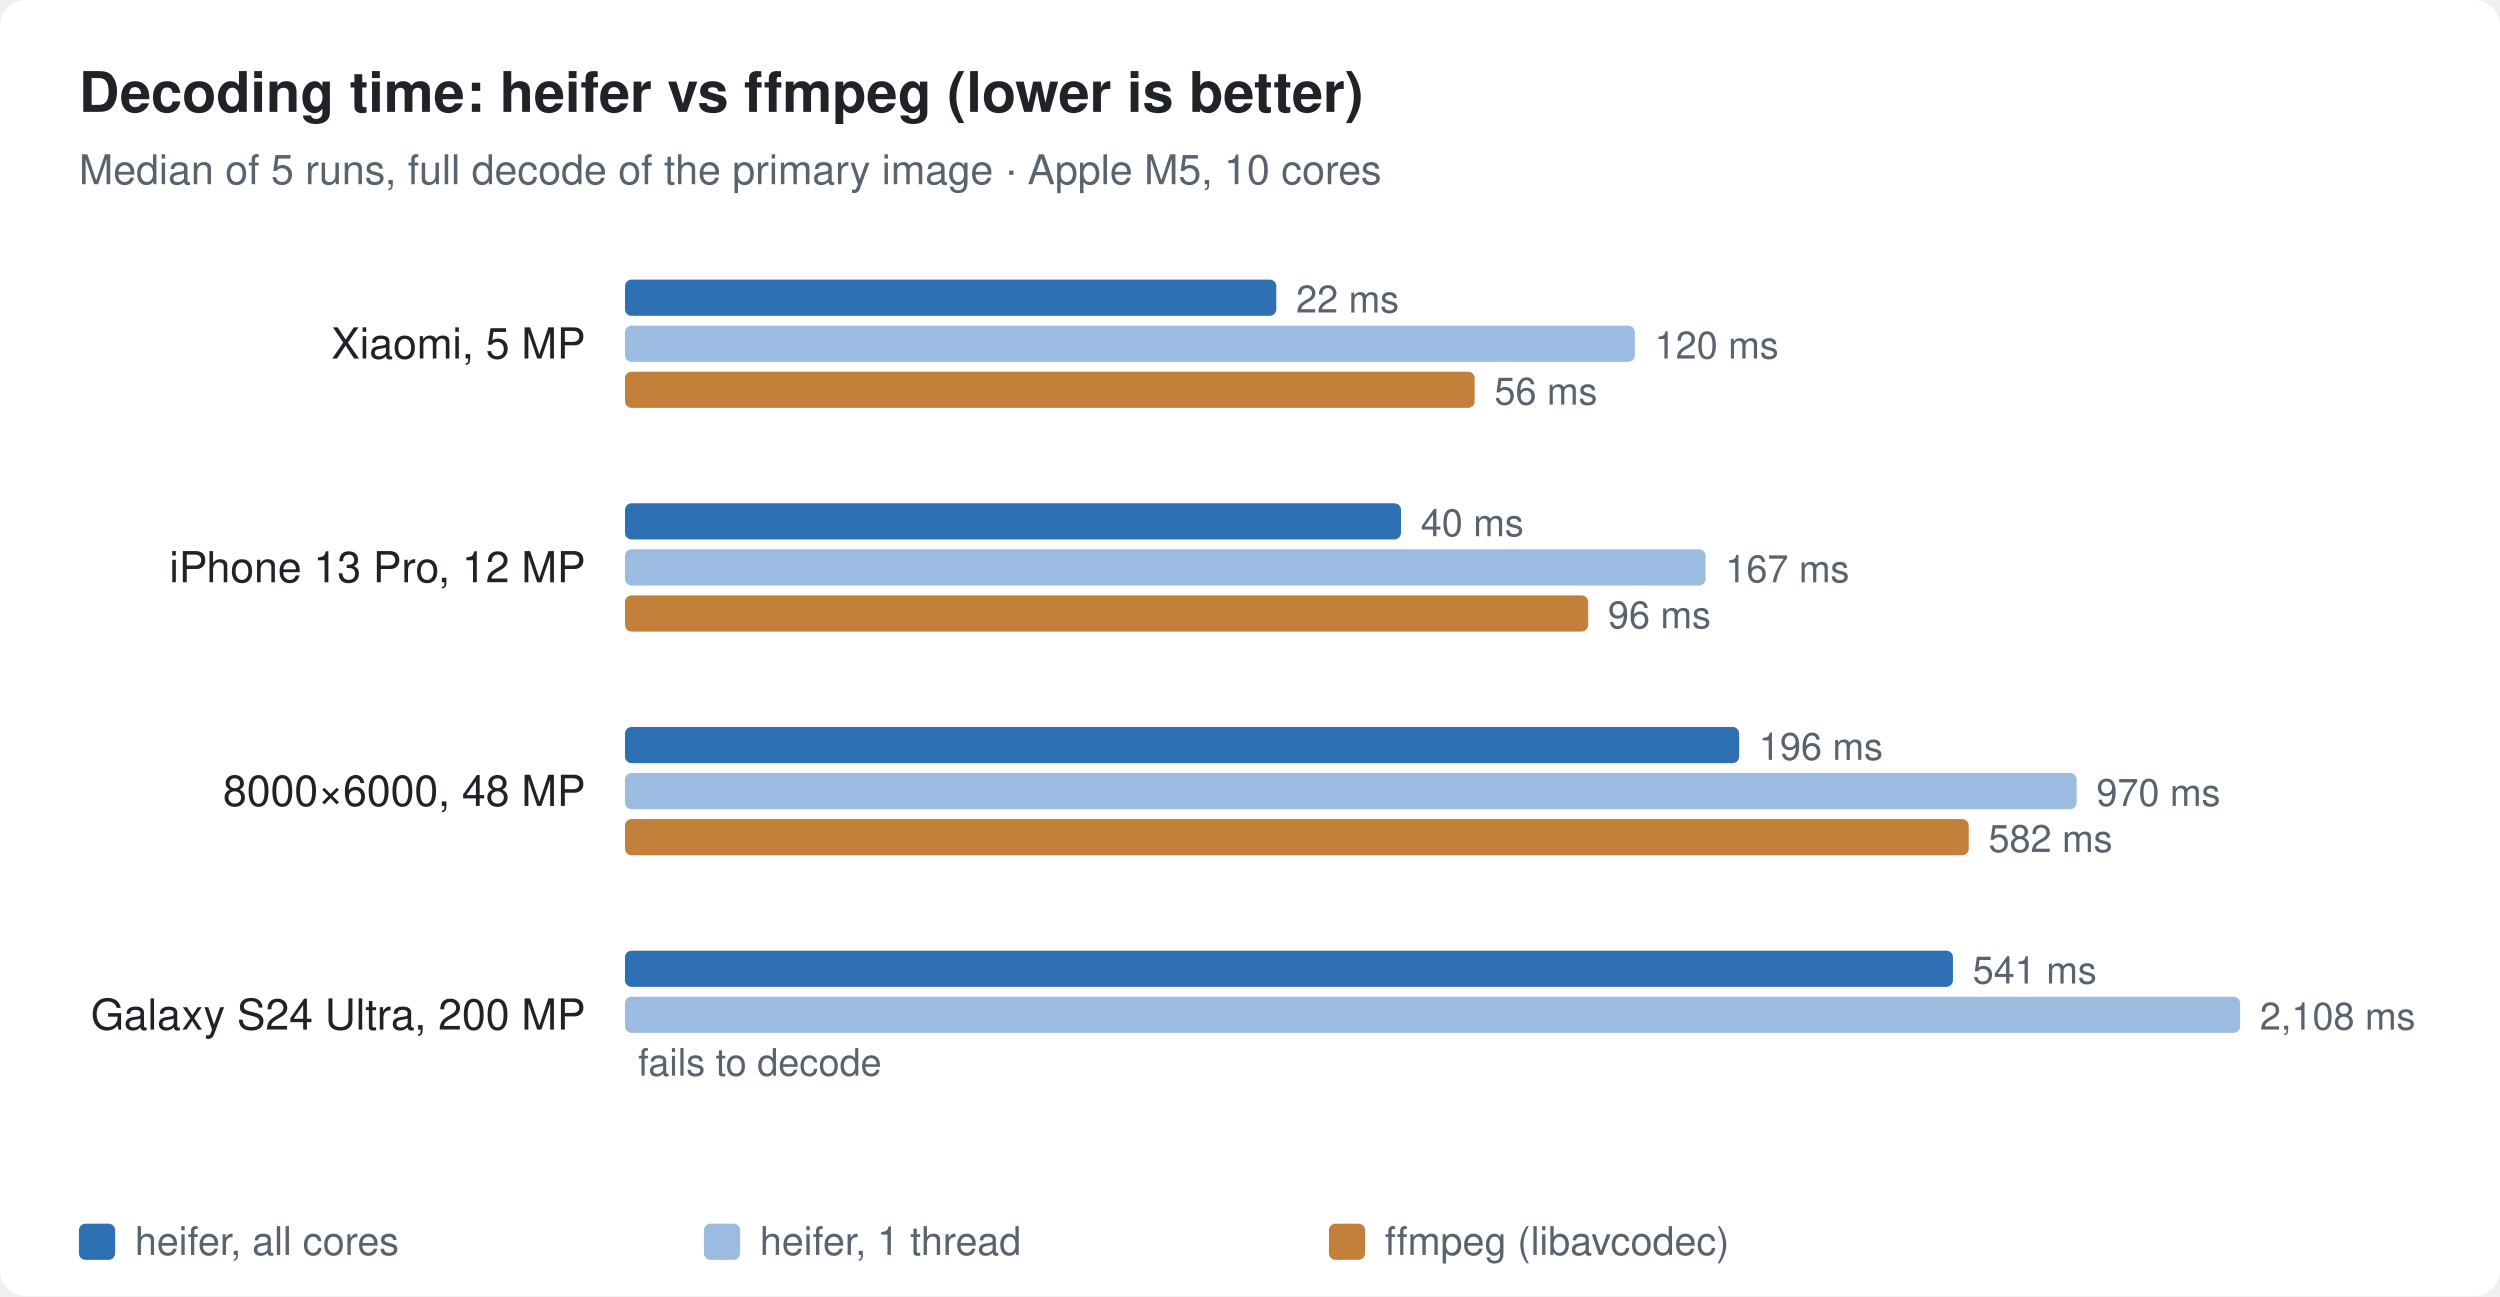
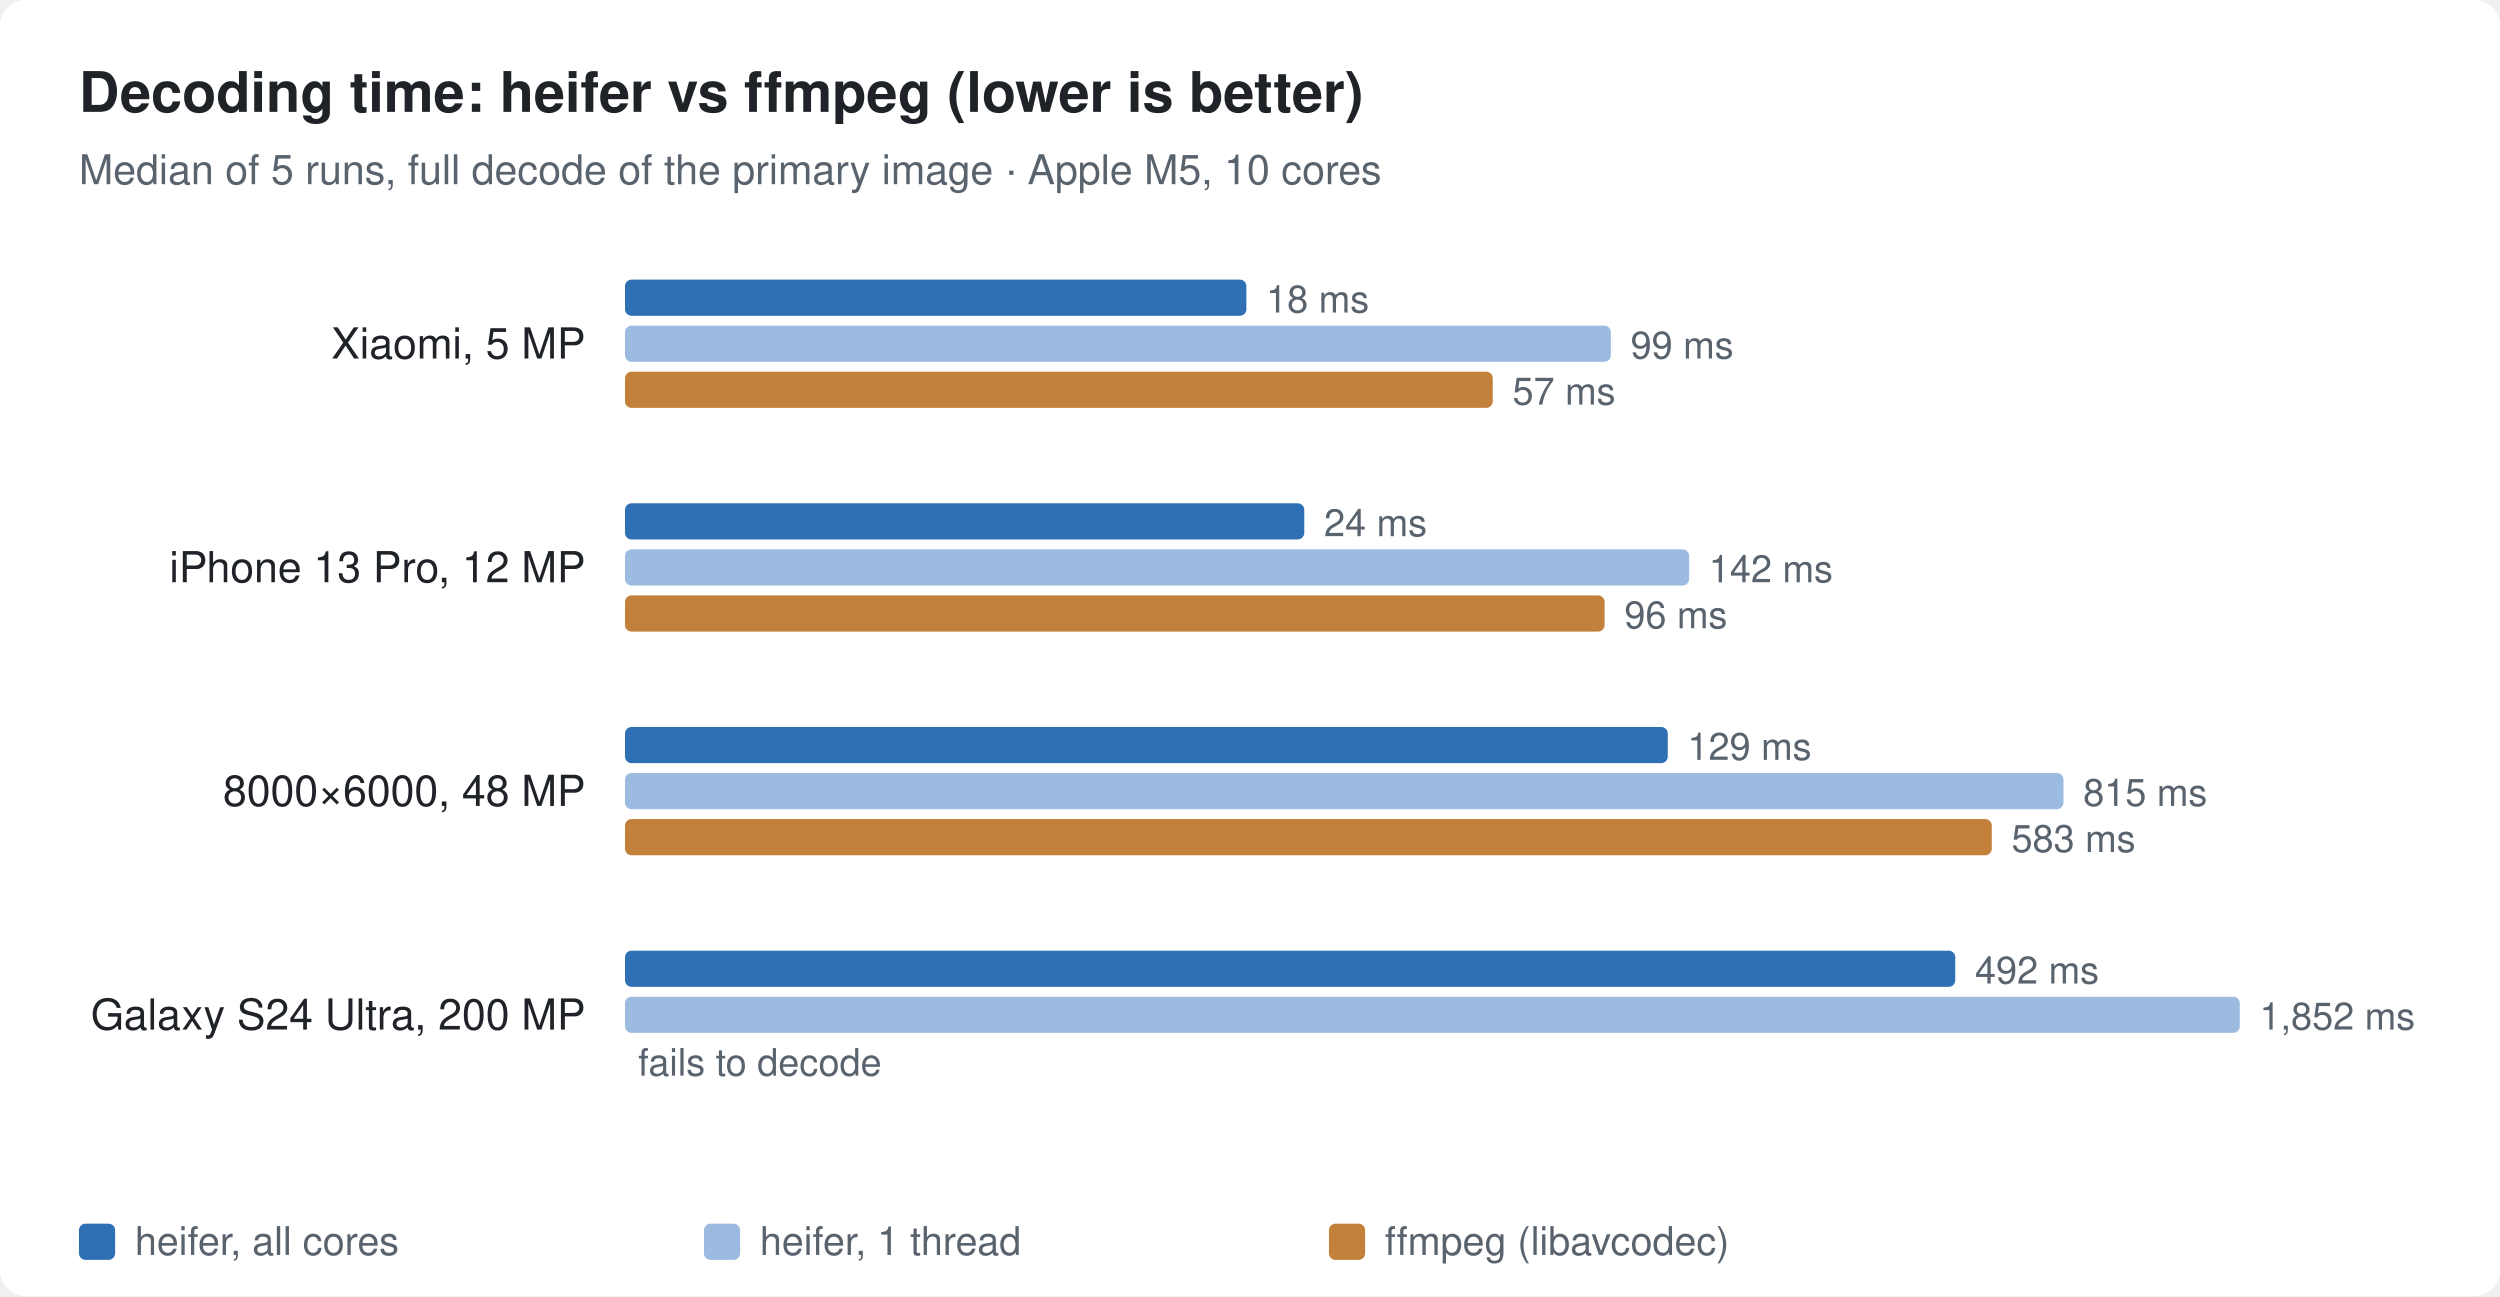
<svg xmlns="http://www.w3.org/2000/svg" width="760" height="394" viewBox="0 0 760 394" font-family="-apple-system,BlinkMacSystemFont,Segoe UI,Helvetica,Arial,sans-serif">
  <rect width="100%" height="100%" rx="8" fill="#ffffff" />
  <text x="24" y="34" font-size="17" font-weight="600" fill="#1f2328">Decoding time: heifer vs ffmpeg (lower is better)</text>
  <text x="24" y="56" font-size="12.5" fill="#59636e">Median of 5 runs, full decode of the primary image · Apple M5, 10 cores</text>
  <rect x="24" y="372" width="11" height="11" rx="2" fill="#2f6fb3" />
  <text x="41" y="381.5" font-size="12" fill="#59636e">heifer, all cores</text>
  <rect x="214" y="372" width="11" height="11" rx="2" fill="#9cbbe0" />
  <text x="231" y="381.5" font-size="12" fill="#59636e">heifer, 1 thread</text>
  <rect x="404" y="372" width="11" height="11" rx="2" fill="#c2803a" />
  <text x="421" y="381.5" font-size="12" fill="#59636e">ffmpeg (libavcodec)</text>
  <text x="178" y="109.0" font-size="13" text-anchor="end" fill="#1f2328">Xiaomi, 5 MP</text>
-   <rect x="190" y="85" width="198.0" height="11" rx="2" fill="#2f6fb3" />
-   <text x="394.0" y="95" font-size="11.5" fill="#59636e">22 ms</text>
-   <rect x="190" y="99" width="307.0" height="11" rx="2" fill="#9cbbe0" />
-   <text x="503.0" y="109" font-size="11.5" fill="#59636e">120 ms</text>
-   <rect x="190" y="113" width="258.3" height="11" rx="2" fill="#c2803a" />
-   <text x="454.3" y="123" font-size="11.5" fill="#59636e">56 ms</text>
+   <rect x="190" y="85" width="188.9" height="11" rx="2" fill="#2f6fb3" />
+   <text x="384.9" y="95" font-size="11.5" fill="#59636e">18 ms</text>
+   <rect x="190" y="99" width="299.7" height="11" rx="2" fill="#9cbbe0" />
+   <text x="495.7" y="109" font-size="11.5" fill="#59636e">99 ms</text>
+   <rect x="190" y="113" width="263.8" height="11" rx="2" fill="#c2803a" />
+   <text x="459.8" y="123" font-size="11.5" fill="#59636e">57 ms</text>
  <text x="178" y="177.0" font-size="13" text-anchor="end" fill="#1f2328">iPhone 13 Pro, 12 MP</text>
-   <rect x="190" y="153" width="235.9" height="11" rx="2" fill="#2f6fb3" />
-   <text x="431.9" y="163" font-size="11.5" fill="#59636e">40 ms</text>
-   <rect x="190" y="167" width="328.5" height="11" rx="2" fill="#9cbbe0" />
-   <text x="524.5" y="177" font-size="11.5" fill="#59636e">167 ms</text>
-   <rect x="190" y="181" width="292.8" height="11" rx="2" fill="#c2803a" />
-   <text x="488.8" y="191" font-size="11.5" fill="#59636e">96 ms</text>
+   <rect x="190" y="153" width="206.5" height="11" rx="2" fill="#2f6fb3" />
+   <text x="402.5" y="163" font-size="11.5" fill="#59636e">24 ms</text>
+   <rect x="190" y="167" width="323.5" height="11" rx="2" fill="#9cbbe0" />
+   <text x="519.5" y="177" font-size="11.5" fill="#59636e">142 ms</text>
+   <rect x="190" y="181" width="297.8" height="11" rx="2" fill="#c2803a" />
+   <text x="493.8" y="191" font-size="11.5" fill="#59636e">96 ms</text>
  <text x="178" y="245.0" font-size="13" text-anchor="end" fill="#1f2328">8000×6000, 48 MP</text>
-   <rect x="190" y="221" width="338.7" height="11" rx="2" fill="#2f6fb3" />
-   <text x="534.7" y="231" font-size="11.5" fill="#59636e">196 ms</text>
-   <rect x="190" y="235" width="441.3" height="11" rx="2" fill="#9cbbe0" />
-   <text x="637.3" y="245" font-size="11.5" fill="#59636e">970 ms</text>
-   <rect x="190" y="249" width="408.5" height="11" rx="2" fill="#c2803a" />
-   <text x="604.5" y="259" font-size="11.5" fill="#59636e">582 ms</text>
+   <rect x="190" y="221" width="317.0" height="11" rx="2" fill="#2f6fb3" />
+   <text x="513.0" y="231" font-size="11.5" fill="#59636e">129 ms</text>
+   <rect x="190" y="235" width="437.3" height="11" rx="2" fill="#9cbbe0" />
+   <text x="633.3" y="245" font-size="11.5" fill="#59636e">815 ms</text>
+   <rect x="190" y="249" width="415.5" height="11" rx="2" fill="#c2803a" />
+   <text x="611.5" y="259" font-size="11.5" fill="#59636e">583 ms</text>
  <text x="178" y="313.0" font-size="13" text-anchor="end" fill="#1f2328">Galaxy S24 Ultra, 200 MP</text>
-   <rect x="190" y="289" width="403.7" height="11" rx="2" fill="#2f6fb3" />
-   <text x="599.7" y="299" font-size="11.5" fill="#59636e">541 ms</text>
-   <rect x="190" y="303" width="491.0" height="11" rx="2" fill="#9cbbe0" />
-   <text x="687.0" y="313" font-size="11.5" fill="#59636e">2,108 ms</text>
+   <rect x="190" y="289" width="404.4" height="11" rx="2" fill="#2f6fb3" />
+   <text x="600.4" y="299" font-size="11.5" fill="#59636e">492 ms</text>
+   <rect x="190" y="303" width="490.9" height="11" rx="2" fill="#9cbbe0" />
+   <text x="686.9" y="313" font-size="11.5" fill="#59636e">1,852 ms</text>
  <text x="194" y="327" font-size="11.5" fill="#59636e">fails to decode</text>
</svg>
